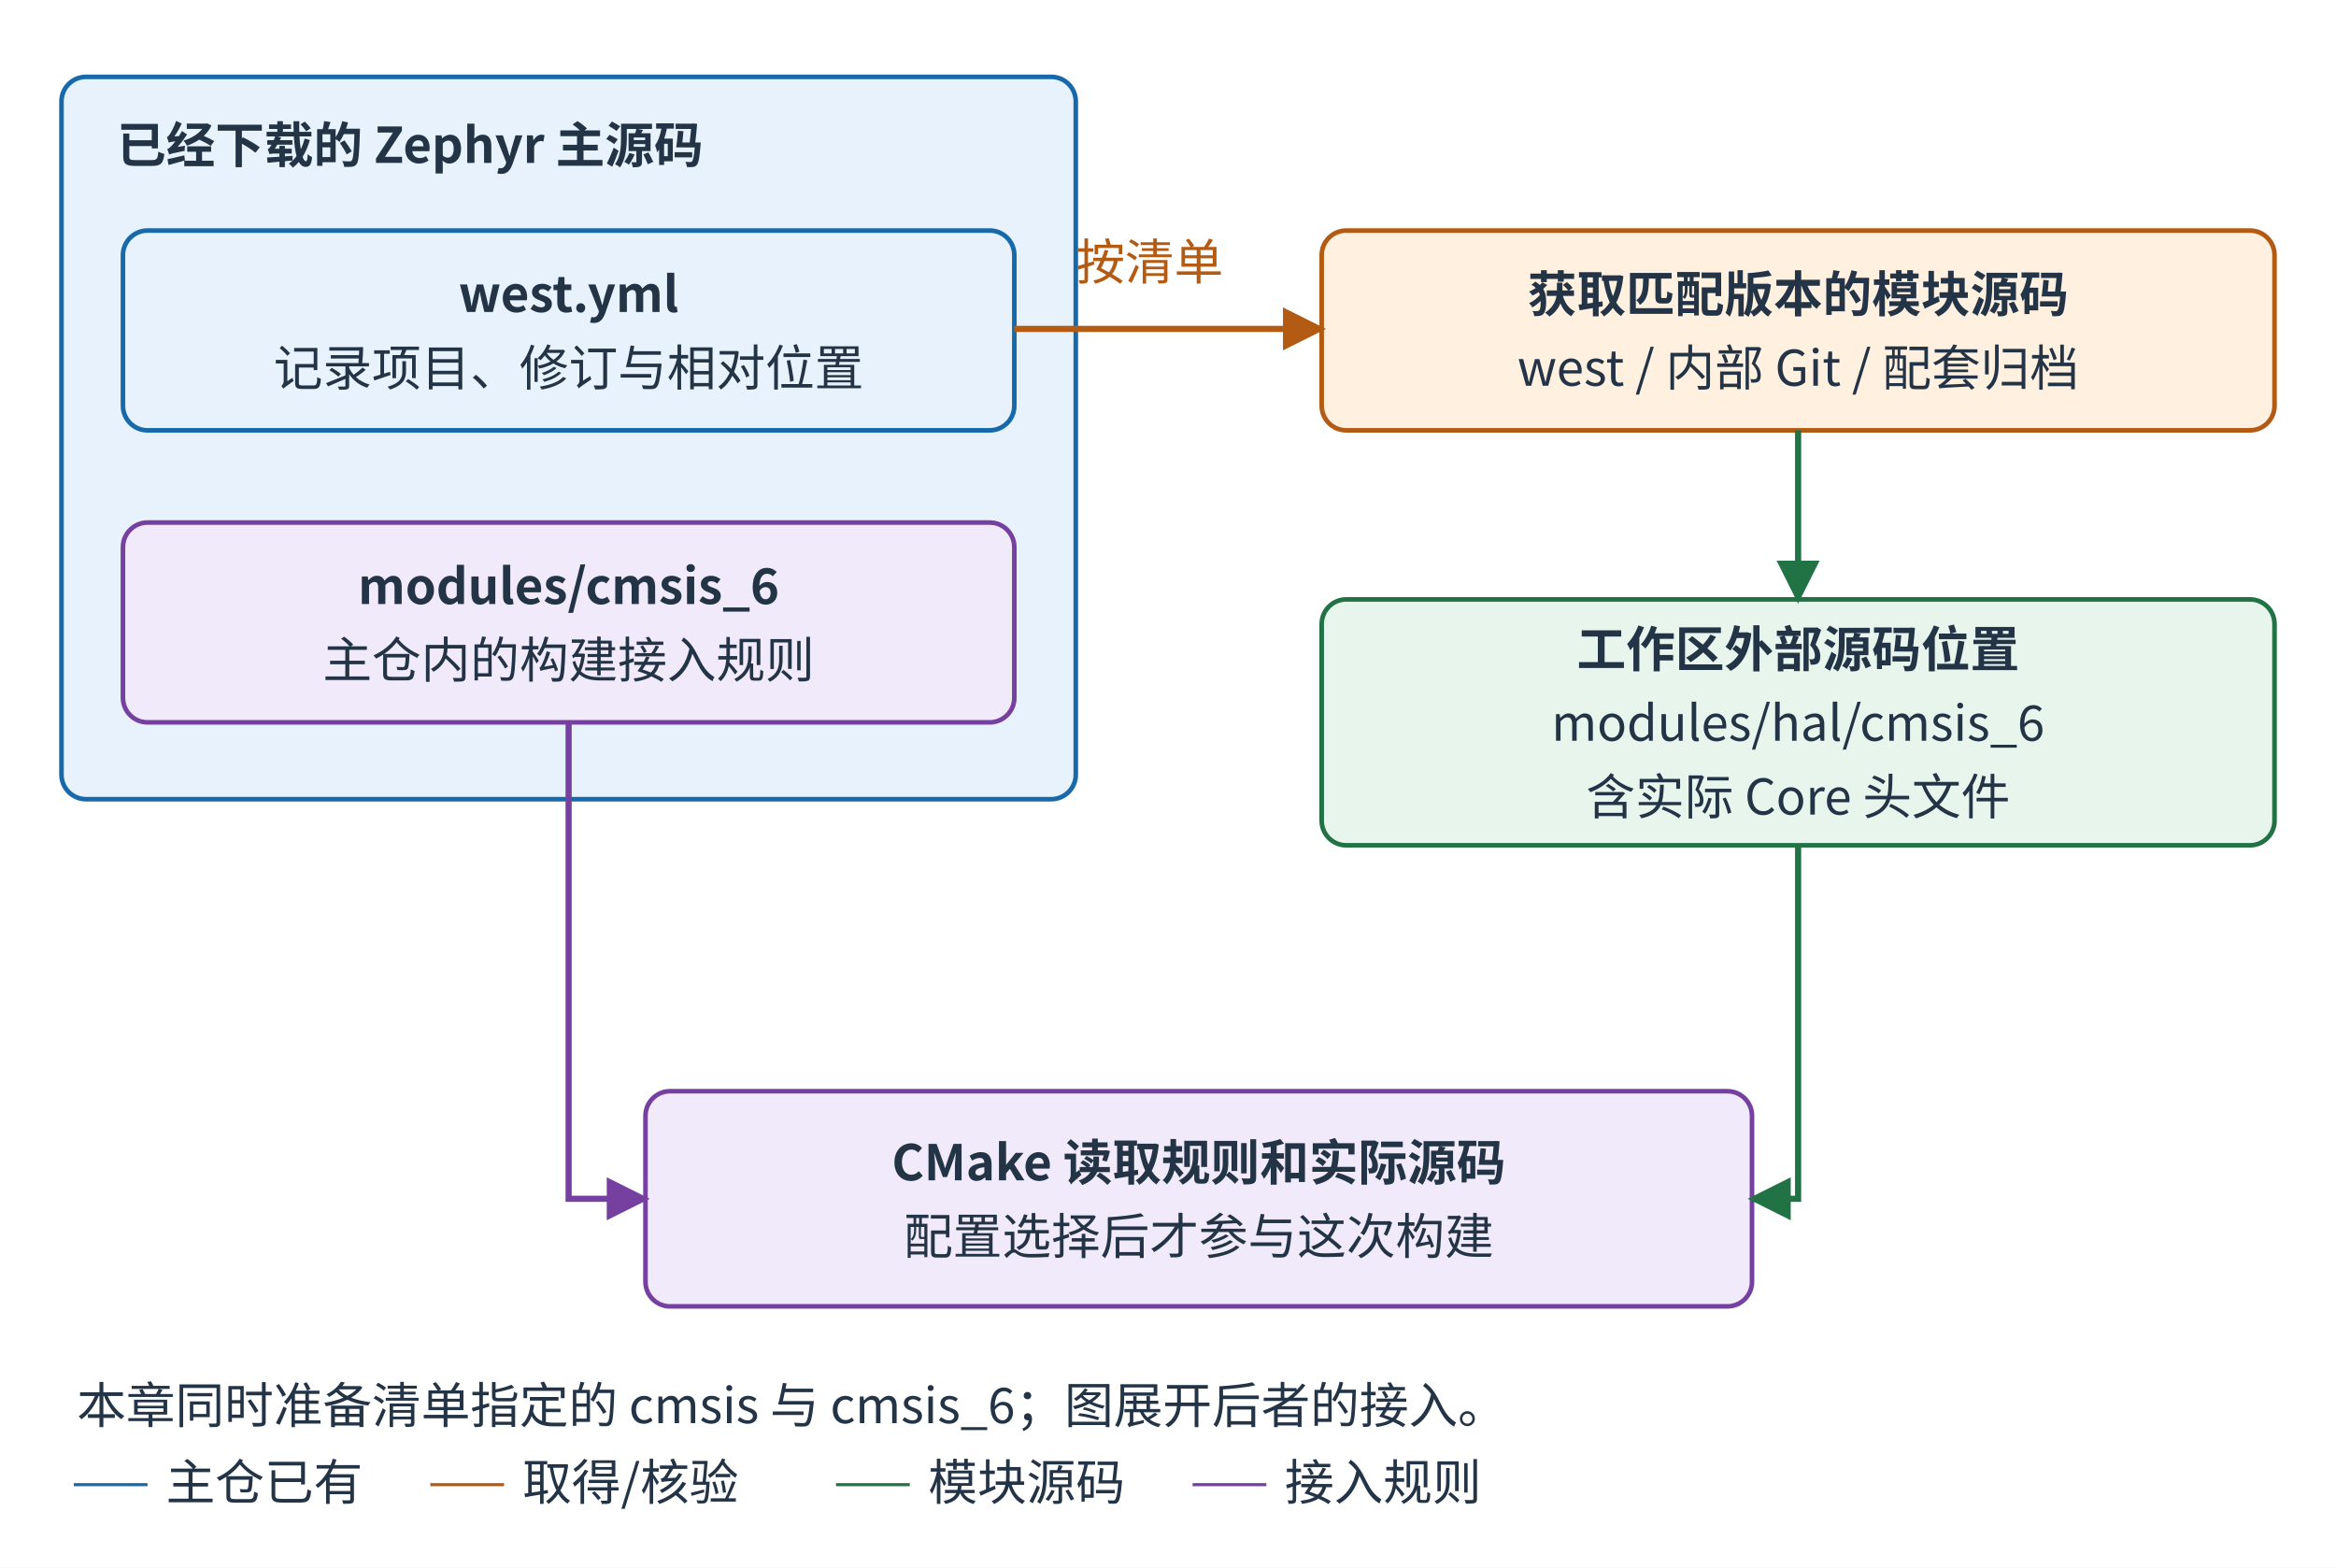
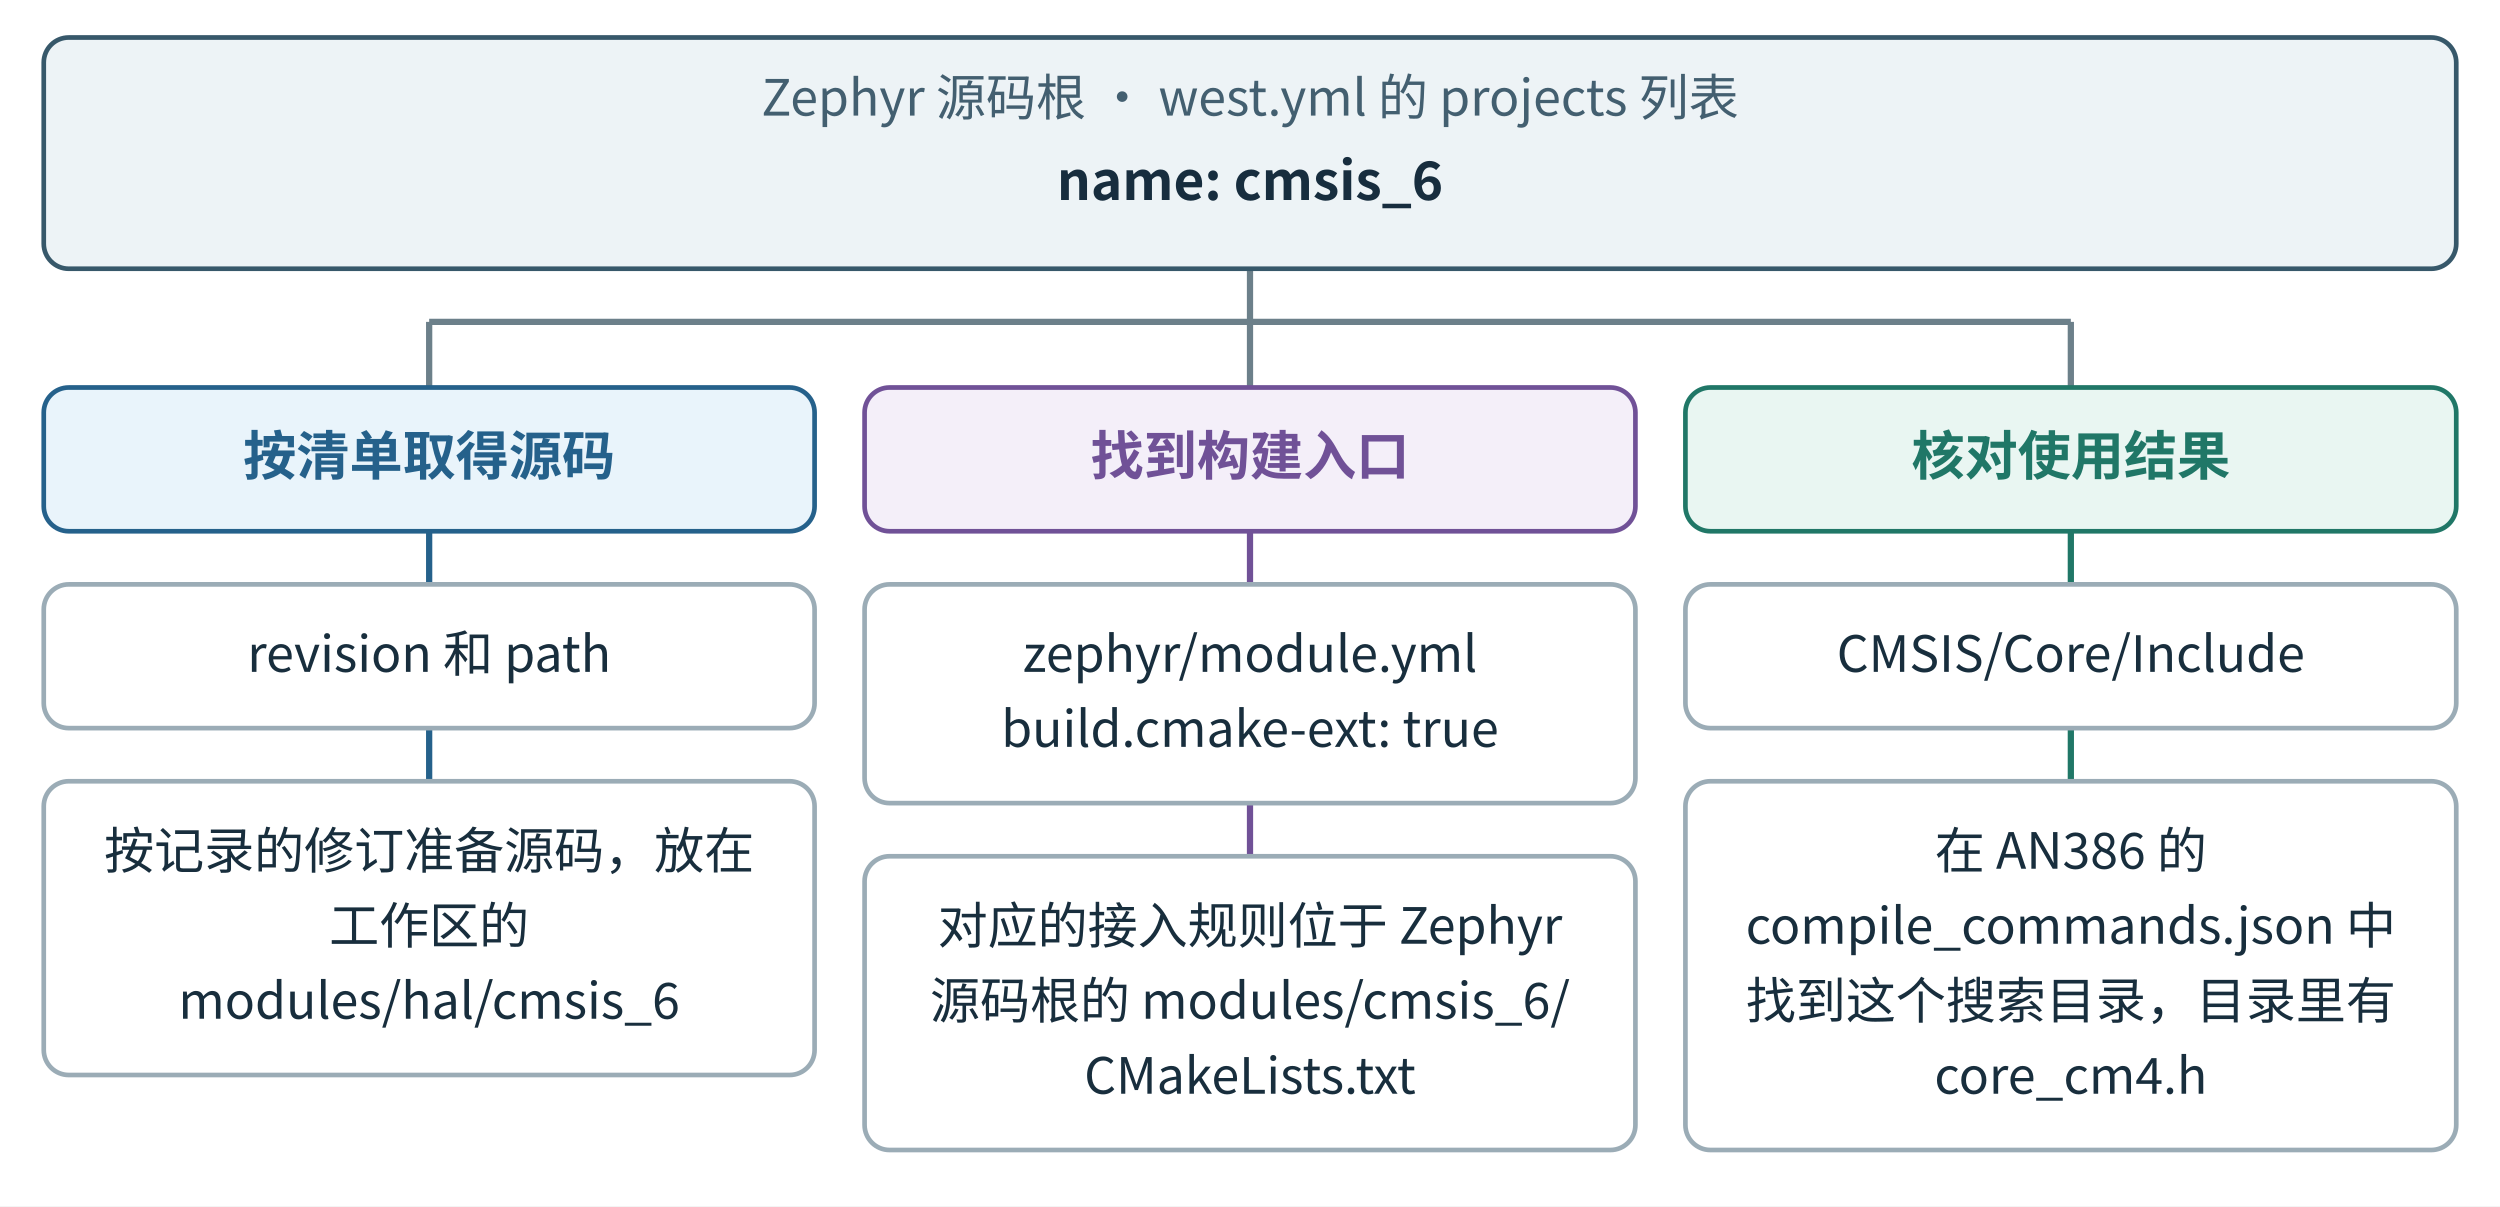
- <svg xmlns="http://www.w3.org/2000/svg" width="760" height="510" viewBox="0 0 760 510" role="img" aria-labelledby="title desc">
-   <defs>
-     <marker id="blue" viewBox="0 0 10 10" refX="9" refY="5" markerWidth="7" markerHeight="7" orient="auto-start-reverse">
-       <path d="M0 0 L10 5 L0 10 Z" fill="#1769aa" />
-     </marker>
-     <marker id="purple" viewBox="0 0 10 10" refX="9" refY="5" markerWidth="7" markerHeight="7" orient="auto-start-reverse">
-       <path d="M0 0 L10 5 L0 10 Z" fill="#7540a0" />
-     </marker>
-     <marker id="orange" viewBox="0 0 10 10" refX="9" refY="5" markerWidth="7" markerHeight="7" orient="auto-start-reverse">
-       <path d="M0 0 L10 5 L0 10 Z" fill="#b45b13" />
-     </marker>
-     <marker id="green" viewBox="0 0 10 10" refX="9" refY="5" markerWidth="7" markerHeight="7" orient="auto-start-reverse">
-       <path d="M0 0 L10 5 L0 10 Z" fill="#217346" />
-     </marker>
-     <marker id="gray" viewBox="0 0 10 10" refX="9" refY="5" markerWidth="7" markerHeight="7" orient="auto-start-reverse">
-       <path d="M0 0 L10 5 L0 10 Z" fill="#667080" />
-     </marker>
-   </defs>
-   <rect width="760" height="100%" fill="#fff" />
-   <g font-family="Microsoft YaHei,Noto Sans CJK SC,sans-serif" font-size="16" fill="#243447">
-     <rect x="20" y="25" width="330" height="235" rx="8" fill="#e8f2fc" stroke="#1769aa" stroke-width="1.5" />
-     <text x="38" y="53" text-anchor="start" font-weight="700">已经下载的 Zephyr 主源码</text>
-     <rect x="40" y="75" width="290" height="65" rx="8" fill="#e8f2fc" stroke="#1769aa" stroke-width="1.5" />
-     <text x="185.0" y="101.5" text-anchor="middle" font-weight="700">west.yml</text>
-     <text x="185.0" y="125.5" text-anchor="middle">记录项目、修订与相对位置</text>
-     <rect x="40" y="170" width="290" height="65" rx="8" fill="#f1eafa" stroke="#7540a0" stroke-width="1.5" />
-     <text x="185.0" y="196.5" text-anchor="middle" font-weight="700">modules/cmsis_6</text>
-     <text x="185.0" y="220.5" text-anchor="middle">主仓内的构建接入规则</text>
-     <rect x="430" y="75" width="310" height="65" rx="8" fill="#fff0df" stroke="#b45b13" stroke-width="1.5" />
-     <text x="585.0" y="101.5" text-anchor="middle" font-weight="700">获取匹配版本的模块源码</text>
-     <text x="585.0" y="125.5" text-anchor="middle">west / 内部 Git / 配套归档</text>
-     <polyline points="330,107 430,107" fill="none" stroke="#b45b13" stroke-width="2" marker-end="url(#orange)" />
-     <text x="350" y="91" text-anchor="start" fill="#b45b13">按清单</text>
-     <rect x="430" y="195" width="310" height="80" rx="8" fill="#e8f5ec" stroke="#217346" stroke-width="1.5" />
-     <text x="585.0" y="217.0" text-anchor="middle" font-weight="700">工作区外部源码位置</text>
-     <text x="585.0" y="241.0" text-anchor="middle">modules/hal/cmsis_6</text>
-     <text x="585.0" y="265.0" text-anchor="middle">含实际 Core 头文件</text>
-     <polyline points="585,140 585,195" fill="none" stroke="#217346" stroke-width="2" marker-end="url(#green)" />
-     <rect x="210" y="355" width="360" height="70" rx="8" fill="#f1eafa" stroke="#7540a0" stroke-width="1.5" />
-     <text x="390.0" y="384.0" text-anchor="middle" font-weight="700">CMake 读取规则和实际源码</text>
-     <text x="390.0" y="408.0" text-anchor="middle">配置选择后才参与这次构建</text>
-     <polyline points="185,235 185,390 210,390" fill="none" stroke="#7540a0" stroke-width="2" marker-end="url(#purple)" />
-     <polyline points="585,275 585,390 570,390" fill="none" stroke="#217346" stroke-width="2" marker-end="url(#green)" />
-     <text x="25" y="463" text-anchor="start">本章同时准备清单指定的 cmsis 与 cmsis_6；图展开后者的接入。</text>
-     <line x1="24" y1="483" x2="48" y2="483" stroke="#1769aa" />
-     <text x="54" y="488" text-anchor="start">主仓已有</text>
-     <line x1="140" y1="483" x2="164" y2="483" stroke="#b45b13" />
-     <text x="170" y="488" text-anchor="start">取得/核验</text>
-     <line x1="272" y1="483" x2="296" y2="483" stroke="#217346" />
-     <text x="302" y="488" text-anchor="start">模块源码</text>
-     <line x1="388" y1="483" x2="412" y2="483" stroke="#7540a0" />
-     <text x="418" y="488" text-anchor="start">接入规则</text>
+ <svg xmlns="http://www.w3.org/2000/svg" width="800" height="386" viewBox="0 0 800 386" role="img" aria-labelledby="title desc">
+   <rect width="800" height="386" fill="#ffffff" />
+   <path d="M400 86 V103 M137.333 103 H662.667" fill="none" stroke="#6c808a" stroke-width="2" />
+   <path d="M137.333 103 V124" fill="none" stroke="#6c808a" stroke-width="2" />
+   <path d="M137.333 170 V187" fill="none" stroke="#25618b" stroke-width="2" />
+   <path d="M137.333 233 V250" fill="none" stroke="#25618b" stroke-width="2" />
+   <path d="M400 103 V124" fill="none" stroke="#6c808a" stroke-width="2" />
+   <path d="M400 170 V187" fill="none" stroke="#705197" stroke-width="2" />
+   <path d="M400 257 V274" fill="none" stroke="#705197" stroke-width="2" />
+   <path d="M662.667 103 V124" fill="none" stroke="#6c808a" stroke-width="2" />
+   <path d="M662.667 170 V187" fill="none" stroke="#207767" stroke-width="2" />
+   <path d="M662.667 233 V250" fill="none" stroke="#207767" stroke-width="2" />
+   <g text-anchor="middle" font-family="Microsoft YaHei, Noto Sans CJK SC, sans-serif">
+     <rect x="14" y="12" width="772" height="74" rx="8" fill="#edf3f6" stroke="#37586a" stroke-width="1.5" />
+     <text x="400" y="37" font-size="16" font-weight="400" fill="#435f70">Zephyr 源码根 · west.yml 的 projects 列表</text>
+     <text x="400" y="64" font-size="17" font-weight="700" fill="#172d3e">name: cmsis_6</text>
+     <rect x="14" y="124" width="246.667" height="46" rx="8" fill="#e9f4fb" stroke="#25618b" stroke-width="1.5" />
+     <text x="137.333" y="152" font-size="17" font-weight="700" fill="#25618b">按清单取得源码</text>
+     <rect x="14" y="187" width="246.667" height="46" rx="8" fill="#ffffff" stroke="#9bacb6" stroke-width="1.5" />
+     <text x="137.333" y="215" font-size="16" font-weight="400" fill="#182e3d">revision 和 path</text>
+     <rect x="14" y="250" width="246.667" height="94" rx="8" fill="#ffffff" stroke="#9bacb6" stroke-width="1.5" />
+     <text x="137.333" y="278" font-size="16" font-weight="400" fill="#182e3d">按记录的修订准备源码，放在</text>
+     <text x="137.333" y="302" font-size="16" font-weight="400" fill="#182e3d">工作区的</text>
+     <text x="137.333" y="326" font-size="16" font-weight="400" fill="#182e3d">modules/hal/cmsis_6</text>
+     <rect x="276.667" y="124" width="246.667" height="46" rx="8" fill="#f4eff9" stroke="#705197" stroke-width="1.5" />
+     <text x="400" y="152" font-size="17" font-weight="700" fill="#705197">找到构建入口</text>
+     <rect x="276.667" y="187" width="246.667" height="70" rx="8" fill="#ffffff" stroke="#9bacb6" stroke-width="1.5" />
+     <text x="400" y="215" font-size="16" font-weight="400" fill="#182e3d">zephyr/module.yml</text>
+     <text x="400" y="239" font-size="16" font-weight="400" fill="#182e3d">build.cmake-ext: true</text>
+     <rect x="276.667" y="274" width="246.667" height="94" rx="8" fill="#ffffff" stroke="#9bacb6" stroke-width="1.5" />
+     <text x="400" y="302" font-size="16" font-weight="400" fill="#182e3d">对应的接入规则位于 Zephyr</text>
+     <text x="400" y="326" font-size="16" font-weight="400" fill="#182e3d">源码根的 modules/cmsis_6/</text>
+     <text x="400" y="350" font-size="16" font-weight="400" fill="#182e3d">CMakeLists.txt</text>
+     <rect x="539.333" y="124" width="246.667" height="46" rx="8" fill="#e9f6f2" stroke="#207767" stroke-width="1.5" />
+     <text x="662.667" y="152" font-size="17" font-weight="700" fill="#207767">核对使用结果</text>
+     <rect x="539.333" y="187" width="246.667" height="46" rx="8" fill="#ffffff" stroke="#9bacb6" stroke-width="1.5" />
+     <text x="662.667" y="215" font-size="16" font-weight="400" fill="#182e3d">CMSIS/Core/Include</text>
+     <rect x="539.333" y="250" width="246.667" height="118" rx="8" fill="#ffffff" stroke="#9bacb6" stroke-width="1.5" />
+     <text x="662.667" y="278" font-size="16" font-weight="400" fill="#182e3d">在 AN386 的</text>
+     <text x="662.667" y="302" font-size="16" font-weight="400" fill="#182e3d">compile_commands.json 中</text>
+     <text x="662.667" y="326" font-size="16" font-weight="400" fill="#182e3d">找到这个搜索目录，目录里有</text>
+     <text x="662.667" y="350" font-size="16" font-weight="400" fill="#182e3d">core_cm4.h</text>
  </g>
</svg>
